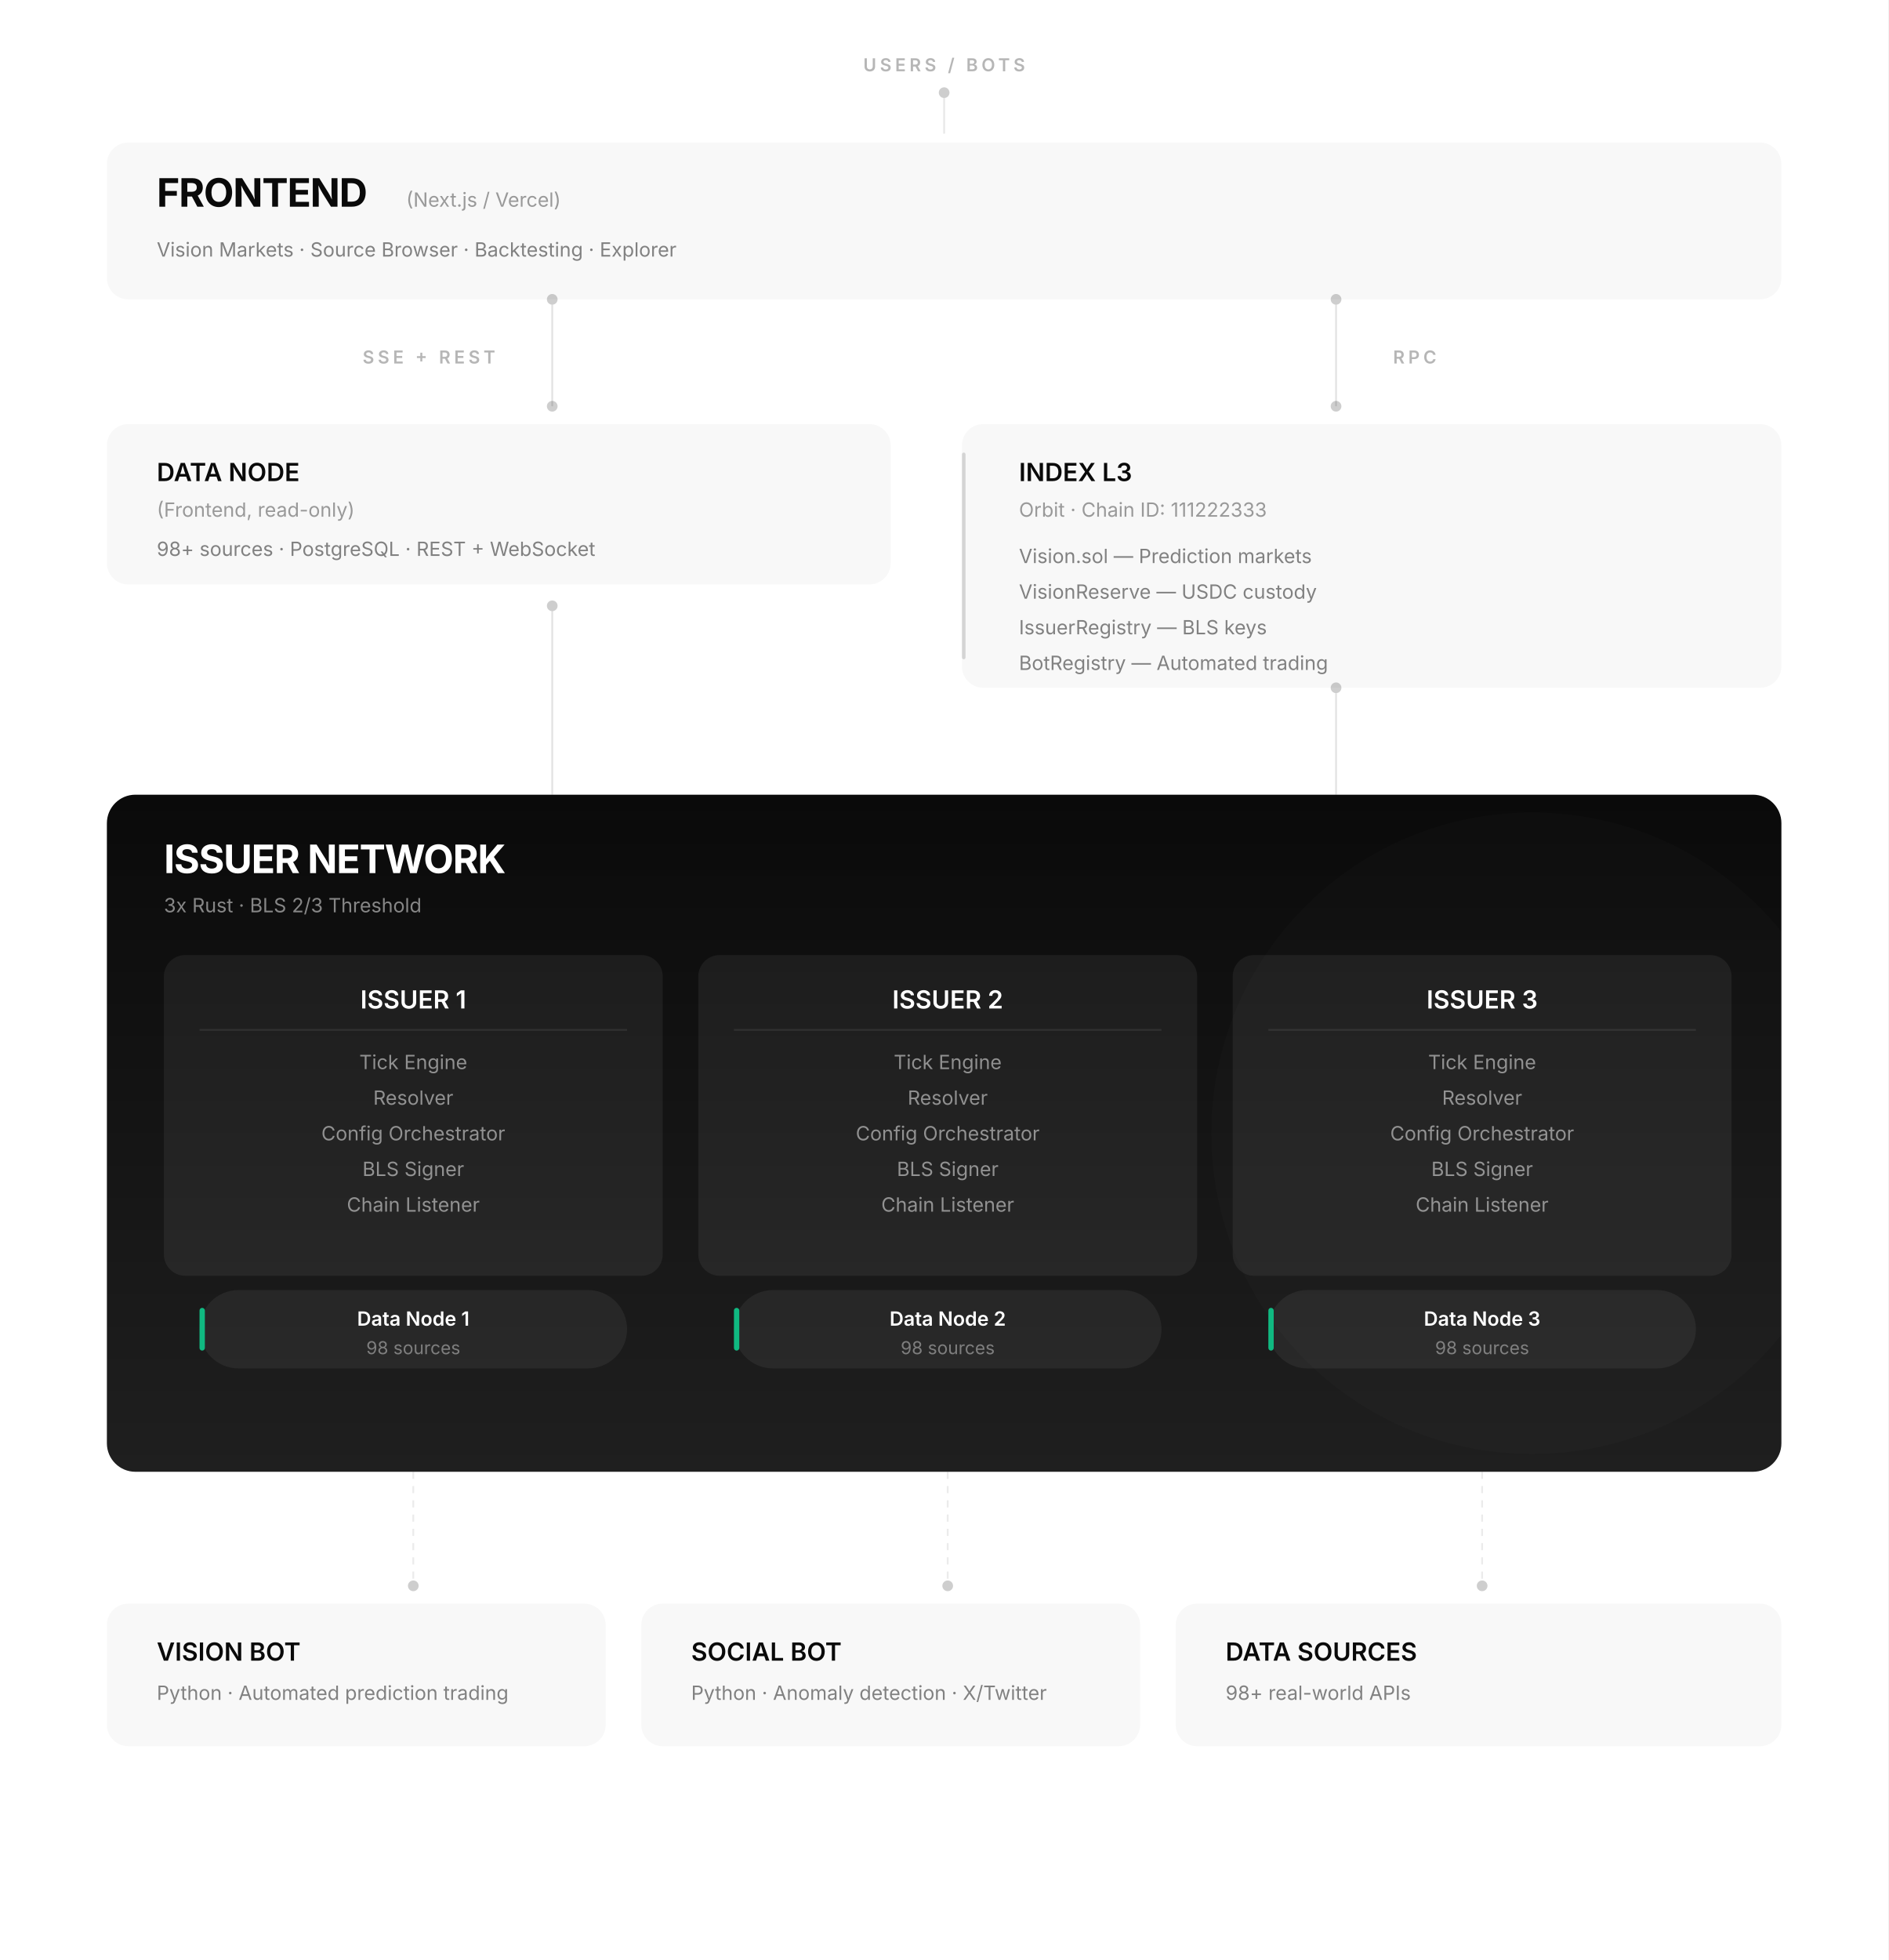
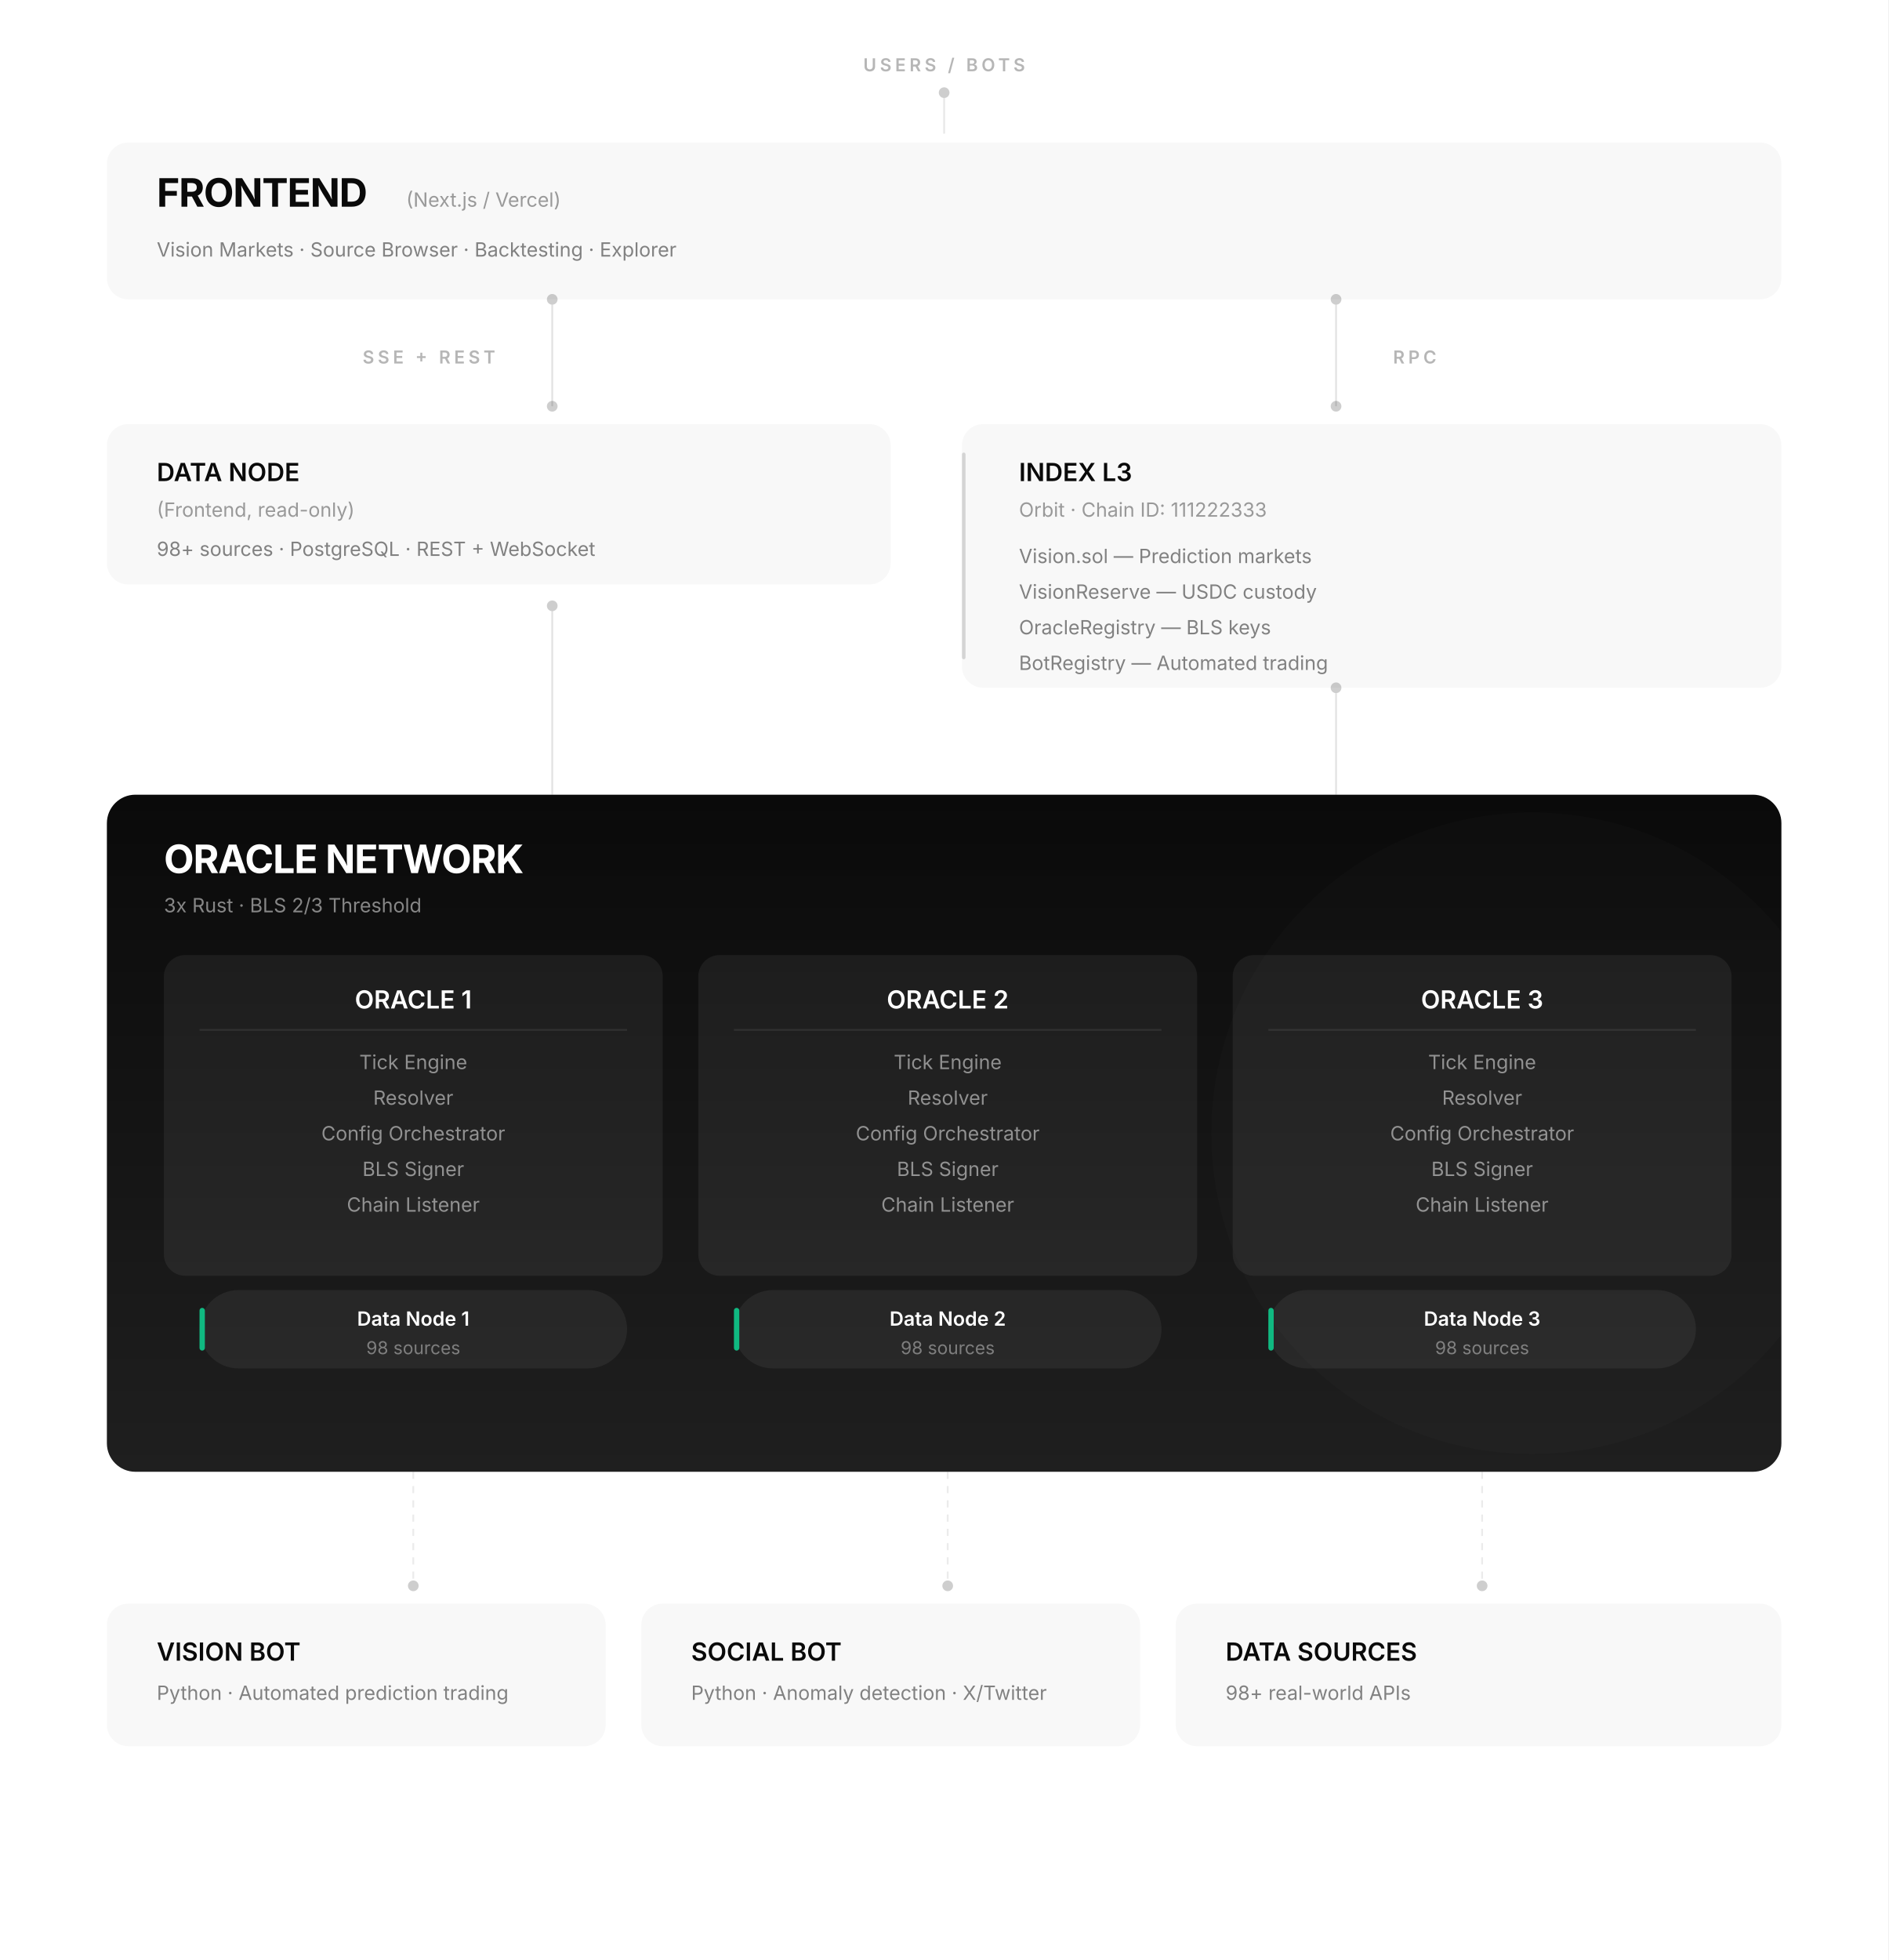
<svg xmlns="http://www.w3.org/2000/svg" width="1060" height="1100" viewBox="0 0 1060 1100">
  <defs>
    <linearGradient id="darkGrad" x1="0%" y1="0%" x2="0%" y2="100%">
      <stop offset="0%" stop-color="#0A0A0A" />
      <stop offset="100%" stop-color="#1F1F1F" />
    </linearGradient>
    <filter id="subtleShadow" x="-4%" y="-4%" width="108%" height="112%">
      <feDropShadow dx="0" dy="2" stdDeviation="8" flood-color="#000" flood-opacity="0.03" />
    </filter>
  </defs>
  <rect width="1060" height="1100" fill="#FFFFFF" />
  <text x="530" y="40" text-anchor="middle" font-family="Inter, system-ui, sans-serif" font-size="10" font-weight="600" fill="#0A0A0A" opacity="0.3" letter-spacing="2">USERS / BOTS</text>
  <circle cx="530" cy="52" r="3" fill="#0A0A0A" opacity="0.2" />
  <line x1="530" y1="55" x2="530" y2="75" stroke="#0A0A0A" stroke-opacity="0.1" stroke-width="1" />
  <rect x="60" y="80" width="940" height="88" rx="12" fill="#0A0A0A" fill-opacity="0.03" filter="url(#subtleShadow)" />
  <text x="88" y="116" font-family="Inter, system-ui, sans-serif" font-size="22" font-weight="700" fill="#0A0A0A" letter-spacing="-0.5">FRONTEND</text>
  <text x="228" y="116" font-family="Inter, system-ui, sans-serif" font-size="11" font-weight="400" fill="#0A0A0A" opacity="0.4">(Next.js / Vercel)</text>
  <text x="88" y="144" font-family="Inter, system-ui, sans-serif" font-size="11" font-weight="400" fill="#0A0A0A" opacity="0.5">Vision Markets  ·  Source Browser  ·  Backtesting  ·  Explorer</text>
  <circle cx="310" cy="168" r="3" fill="#0A0A0A" opacity="0.2" />
  <line x1="310" y1="171" x2="310" y2="228" stroke="#0A0A0A" stroke-opacity="0.12" stroke-width="1" />
  <circle cx="310" cy="228" r="3" fill="#0A0A0A" opacity="0.2" />
  <circle cx="750" cy="168" r="3" fill="#0A0A0A" opacity="0.2" />
  <line x1="750" y1="171" x2="750" y2="228" stroke="#0A0A0A" stroke-opacity="0.12" stroke-width="1" />
  <circle cx="750" cy="228" r="3" fill="#0A0A0A" opacity="0.2" />
  <text x="278" y="204" text-anchor="end" font-family="Inter, system-ui, sans-serif" font-size="10" font-weight="600" fill="#0A0A0A" opacity="0.3" letter-spacing="2">SSE + REST</text>
  <text x="782" y="204" text-anchor="start" font-family="Inter, system-ui, sans-serif" font-size="10" font-weight="600" fill="#0A0A0A" opacity="0.3" letter-spacing="2">RPC</text>
  <rect x="60" y="238" width="440" height="90" rx="12" fill="#0A0A0A" fill-opacity="0.03" filter="url(#subtleShadow)" />
  <text x="88" y="270" font-family="Inter, system-ui, sans-serif" font-size="14" font-weight="600" fill="#0A0A0A">DATA NODE</text>
  <text x="88" y="290" font-family="Inter, system-ui, sans-serif" font-size="11" font-weight="400" fill="#0A0A0A" opacity="0.4">(Frontend, read-only)</text>
  <text x="88" y="312" font-family="Inter, system-ui, sans-serif" font-size="11" font-weight="400" fill="#0A0A0A" opacity="0.5">98+ sources  ·  PostgreSQL  ·  REST + WebSocket</text>
  <rect x="540" y="238" width="460" height="148" rx="12" fill="#0A0A0A" fill-opacity="0.03" filter="url(#subtleShadow)" />
  <rect x="540" y="254" width="2" height="116" rx="1" fill="#0A0A0A" opacity="0.15" />
  <text x="572" y="270" font-family="Inter, system-ui, sans-serif" font-size="14" font-weight="600" fill="#0A0A0A">INDEX L3</text>
  <text x="572" y="290" font-family="Inter, system-ui, sans-serif" font-size="11" font-weight="400" fill="#0A0A0A" opacity="0.4">Orbit  ·  Chain ID: 111222333</text>
  <text x="572" y="316" font-family="Inter, system-ui, sans-serif" font-size="11" font-weight="400" fill="#0A0A0A" opacity="0.5">Vision.sol — Prediction markets</text>
  <text x="572" y="336" font-family="Inter, system-ui, sans-serif" font-size="11" font-weight="400" fill="#0A0A0A" opacity="0.5">VisionReserve — USDC custody</text>
-   <text x="572" y="356" font-family="Inter, system-ui, sans-serif" font-size="11" font-weight="400" fill="#0A0A0A" opacity="0.5">IssuerRegistry — BLS keys</text>
+   <text x="572" y="356" font-family="Inter, system-ui, sans-serif" font-size="11" font-weight="400" fill="#0A0A0A" opacity="0.5">OracleRegistry — BLS keys</text>
  <text x="572" y="376" font-family="Inter, system-ui, sans-serif" font-size="11" font-weight="400" fill="#0A0A0A" opacity="0.5">BotRegistry — Automated trading</text>
  <circle cx="310" cy="340" r="3" fill="#0A0A0A" opacity="0.2" />
  <line x1="310" y1="343" x2="310" y2="446" stroke="#0A0A0A" stroke-opacity="0.12" stroke-width="1" />
  <circle cx="750" cy="386" r="3" fill="#0A0A0A" opacity="0.2" />
  <line x1="750" y1="389" x2="750" y2="446" stroke="#0A0A0A" stroke-opacity="0.12" stroke-width="1" />
  <rect x="60" y="446" width="940" height="380" rx="16" fill="url(#darkGrad)" />
  <circle cx="860" cy="636" r="180" fill="#FFFFFF" opacity="0.015" />
-   <text x="92" y="490" font-family="Inter, system-ui, sans-serif" font-size="22" font-weight="700" fill="#FFFFFF" letter-spacing="-0.5">ISSUER NETWORK</text>
+   <text x="92" y="490" font-family="Inter, system-ui, sans-serif" font-size="22" font-weight="700" fill="#FFFFFF" letter-spacing="-0.5">ORACLE NETWORK</text>
  <text x="92" y="512" font-family="Inter, system-ui, sans-serif" font-size="11" font-weight="400" fill="#FFFFFF" opacity="0.5">3x Rust  ·  BLS 2/3 Threshold</text>
  <rect x="92" y="536" width="280" height="180" rx="12" fill="#FFFFFF" fill-opacity="0.06" />
-   <text x="232" y="566" text-anchor="middle" font-family="Inter, system-ui, sans-serif" font-size="14" font-weight="600" fill="#FFFFFF">ISSUER 1</text>
+   <text x="232" y="566" text-anchor="middle" font-family="Inter, system-ui, sans-serif" font-size="14" font-weight="600" fill="#FFFFFF">ORACLE 1</text>
  <line x1="112" y1="578" x2="352" y2="578" stroke="#FFFFFF" stroke-opacity="0.08" stroke-width="1" />
  <text x="232" y="600" text-anchor="middle" font-family="Inter, system-ui, sans-serif" font-size="11" font-weight="400" fill="#FFFFFF" opacity="0.5">Tick Engine</text>
  <text x="232" y="620" text-anchor="middle" font-family="Inter, system-ui, sans-serif" font-size="11" font-weight="400" fill="#FFFFFF" opacity="0.5">Resolver</text>
  <text x="232" y="640" text-anchor="middle" font-family="Inter, system-ui, sans-serif" font-size="11" font-weight="400" fill="#FFFFFF" opacity="0.5">Config Orchestrator</text>
  <text x="232" y="660" text-anchor="middle" font-family="Inter, system-ui, sans-serif" font-size="11" font-weight="400" fill="#FFFFFF" opacity="0.5">BLS Signer</text>
  <text x="232" y="680" text-anchor="middle" font-family="Inter, system-ui, sans-serif" font-size="11" font-weight="400" fill="#FFFFFF" opacity="0.5">Chain Listener</text>
  <rect x="112" y="724" width="240" height="44" rx="22" fill="#FFFFFF" fill-opacity="0.06" />
  <rect x="112" y="734" width="3" height="24" rx="1.5" fill="#10B981" />
  <text x="232" y="744" text-anchor="middle" font-family="Inter, system-ui, sans-serif" font-size="11" font-weight="600" fill="#FFFFFF">Data Node 1</text>
  <text x="232" y="760" text-anchor="middle" font-family="Inter, system-ui, sans-serif" font-size="10" font-weight="400" fill="#FFFFFF" opacity="0.4">98 sources</text>
  <rect x="392" y="536" width="280" height="180" rx="12" fill="#FFFFFF" fill-opacity="0.06" />
-   <text x="532" y="566" text-anchor="middle" font-family="Inter, system-ui, sans-serif" font-size="14" font-weight="600" fill="#FFFFFF">ISSUER 2</text>
+   <text x="532" y="566" text-anchor="middle" font-family="Inter, system-ui, sans-serif" font-size="14" font-weight="600" fill="#FFFFFF">ORACLE 2</text>
  <line x1="412" y1="578" x2="652" y2="578" stroke="#FFFFFF" stroke-opacity="0.08" stroke-width="1" />
  <text x="532" y="600" text-anchor="middle" font-family="Inter, system-ui, sans-serif" font-size="11" font-weight="400" fill="#FFFFFF" opacity="0.5">Tick Engine</text>
  <text x="532" y="620" text-anchor="middle" font-family="Inter, system-ui, sans-serif" font-size="11" font-weight="400" fill="#FFFFFF" opacity="0.5">Resolver</text>
  <text x="532" y="640" text-anchor="middle" font-family="Inter, system-ui, sans-serif" font-size="11" font-weight="400" fill="#FFFFFF" opacity="0.5">Config Orchestrator</text>
  <text x="532" y="660" text-anchor="middle" font-family="Inter, system-ui, sans-serif" font-size="11" font-weight="400" fill="#FFFFFF" opacity="0.5">BLS Signer</text>
  <text x="532" y="680" text-anchor="middle" font-family="Inter, system-ui, sans-serif" font-size="11" font-weight="400" fill="#FFFFFF" opacity="0.5">Chain Listener</text>
  <rect x="412" y="724" width="240" height="44" rx="22" fill="#FFFFFF" fill-opacity="0.06" />
  <rect x="412" y="734" width="3" height="24" rx="1.5" fill="#10B981" />
  <text x="532" y="744" text-anchor="middle" font-family="Inter, system-ui, sans-serif" font-size="11" font-weight="600" fill="#FFFFFF">Data Node 2</text>
  <text x="532" y="760" text-anchor="middle" font-family="Inter, system-ui, sans-serif" font-size="10" font-weight="400" fill="#FFFFFF" opacity="0.4">98 sources</text>
  <rect x="692" y="536" width="280" height="180" rx="12" fill="#FFFFFF" fill-opacity="0.06" />
-   <text x="832" y="566" text-anchor="middle" font-family="Inter, system-ui, sans-serif" font-size="14" font-weight="600" fill="#FFFFFF">ISSUER 3</text>
+   <text x="832" y="566" text-anchor="middle" font-family="Inter, system-ui, sans-serif" font-size="14" font-weight="600" fill="#FFFFFF">ORACLE 3</text>
  <line x1="712" y1="578" x2="952" y2="578" stroke="#FFFFFF" stroke-opacity="0.08" stroke-width="1" />
  <text x="832" y="600" text-anchor="middle" font-family="Inter, system-ui, sans-serif" font-size="11" font-weight="400" fill="#FFFFFF" opacity="0.5">Tick Engine</text>
  <text x="832" y="620" text-anchor="middle" font-family="Inter, system-ui, sans-serif" font-size="11" font-weight="400" fill="#FFFFFF" opacity="0.5">Resolver</text>
  <text x="832" y="640" text-anchor="middle" font-family="Inter, system-ui, sans-serif" font-size="11" font-weight="400" fill="#FFFFFF" opacity="0.5">Config Orchestrator</text>
  <text x="832" y="660" text-anchor="middle" font-family="Inter, system-ui, sans-serif" font-size="11" font-weight="400" fill="#FFFFFF" opacity="0.5">BLS Signer</text>
  <text x="832" y="680" text-anchor="middle" font-family="Inter, system-ui, sans-serif" font-size="11" font-weight="400" fill="#FFFFFF" opacity="0.5">Chain Listener</text>
  <rect x="712" y="724" width="240" height="44" rx="22" fill="#FFFFFF" fill-opacity="0.06" />
  <rect x="712" y="734" width="3" height="24" rx="1.5" fill="#10B981" />
  <text x="832" y="744" text-anchor="middle" font-family="Inter, system-ui, sans-serif" font-size="11" font-weight="600" fill="#FFFFFF">Data Node 3</text>
  <text x="832" y="760" text-anchor="middle" font-family="Inter, system-ui, sans-serif" font-size="10" font-weight="400" fill="#FFFFFF" opacity="0.4">98 sources</text>
  <line x1="232" y1="826" x2="232" y2="890" stroke="#0A0A0A" stroke-opacity="0.08" stroke-width="1" stroke-dasharray="4,4" />
  <line x1="532" y1="826" x2="532" y2="890" stroke="#0A0A0A" stroke-opacity="0.08" stroke-width="1" stroke-dasharray="4,4" />
  <line x1="832" y1="826" x2="832" y2="890" stroke="#0A0A0A" stroke-opacity="0.08" stroke-width="1" stroke-dasharray="4,4" />
  <circle cx="232" cy="890" r="3" fill="#0A0A0A" opacity="0.2" />
  <circle cx="532" cy="890" r="3" fill="#0A0A0A" opacity="0.2" />
  <circle cx="832" cy="890" r="3" fill="#0A0A0A" opacity="0.2" />
  <rect x="60" y="900" width="280" height="80" rx="12" fill="#0A0A0A" fill-opacity="0.03" />
  <text x="88" y="932" font-family="Inter, system-ui, sans-serif" font-size="14" font-weight="600" fill="#0A0A0A">VISION BOT</text>
  <text x="88" y="954" font-family="Inter, system-ui, sans-serif" font-size="11" font-weight="400" fill="#0A0A0A" opacity="0.5">Python  ·  Automated prediction trading</text>
  <rect x="360" y="900" width="280" height="80" rx="12" fill="#0A0A0A" fill-opacity="0.03" />
  <text x="388" y="932" font-family="Inter, system-ui, sans-serif" font-size="14" font-weight="600" fill="#0A0A0A">SOCIAL BOT</text>
  <text x="388" y="954" font-family="Inter, system-ui, sans-serif" font-size="11" font-weight="400" fill="#0A0A0A" opacity="0.5">Python  ·  Anomaly detection  ·  X/Twitter</text>
  <rect x="660" y="900" width="340" height="80" rx="12" fill="#0A0A0A" fill-opacity="0.03" />
  <text x="688" y="932" font-family="Inter, system-ui, sans-serif" font-size="14" font-weight="600" fill="#0A0A0A">DATA SOURCES</text>
  <text x="688" y="954" font-family="Inter, system-ui, sans-serif" font-size="11" font-weight="400" fill="#0A0A0A" opacity="0.5">98+ real-world APIs</text>
</svg>
